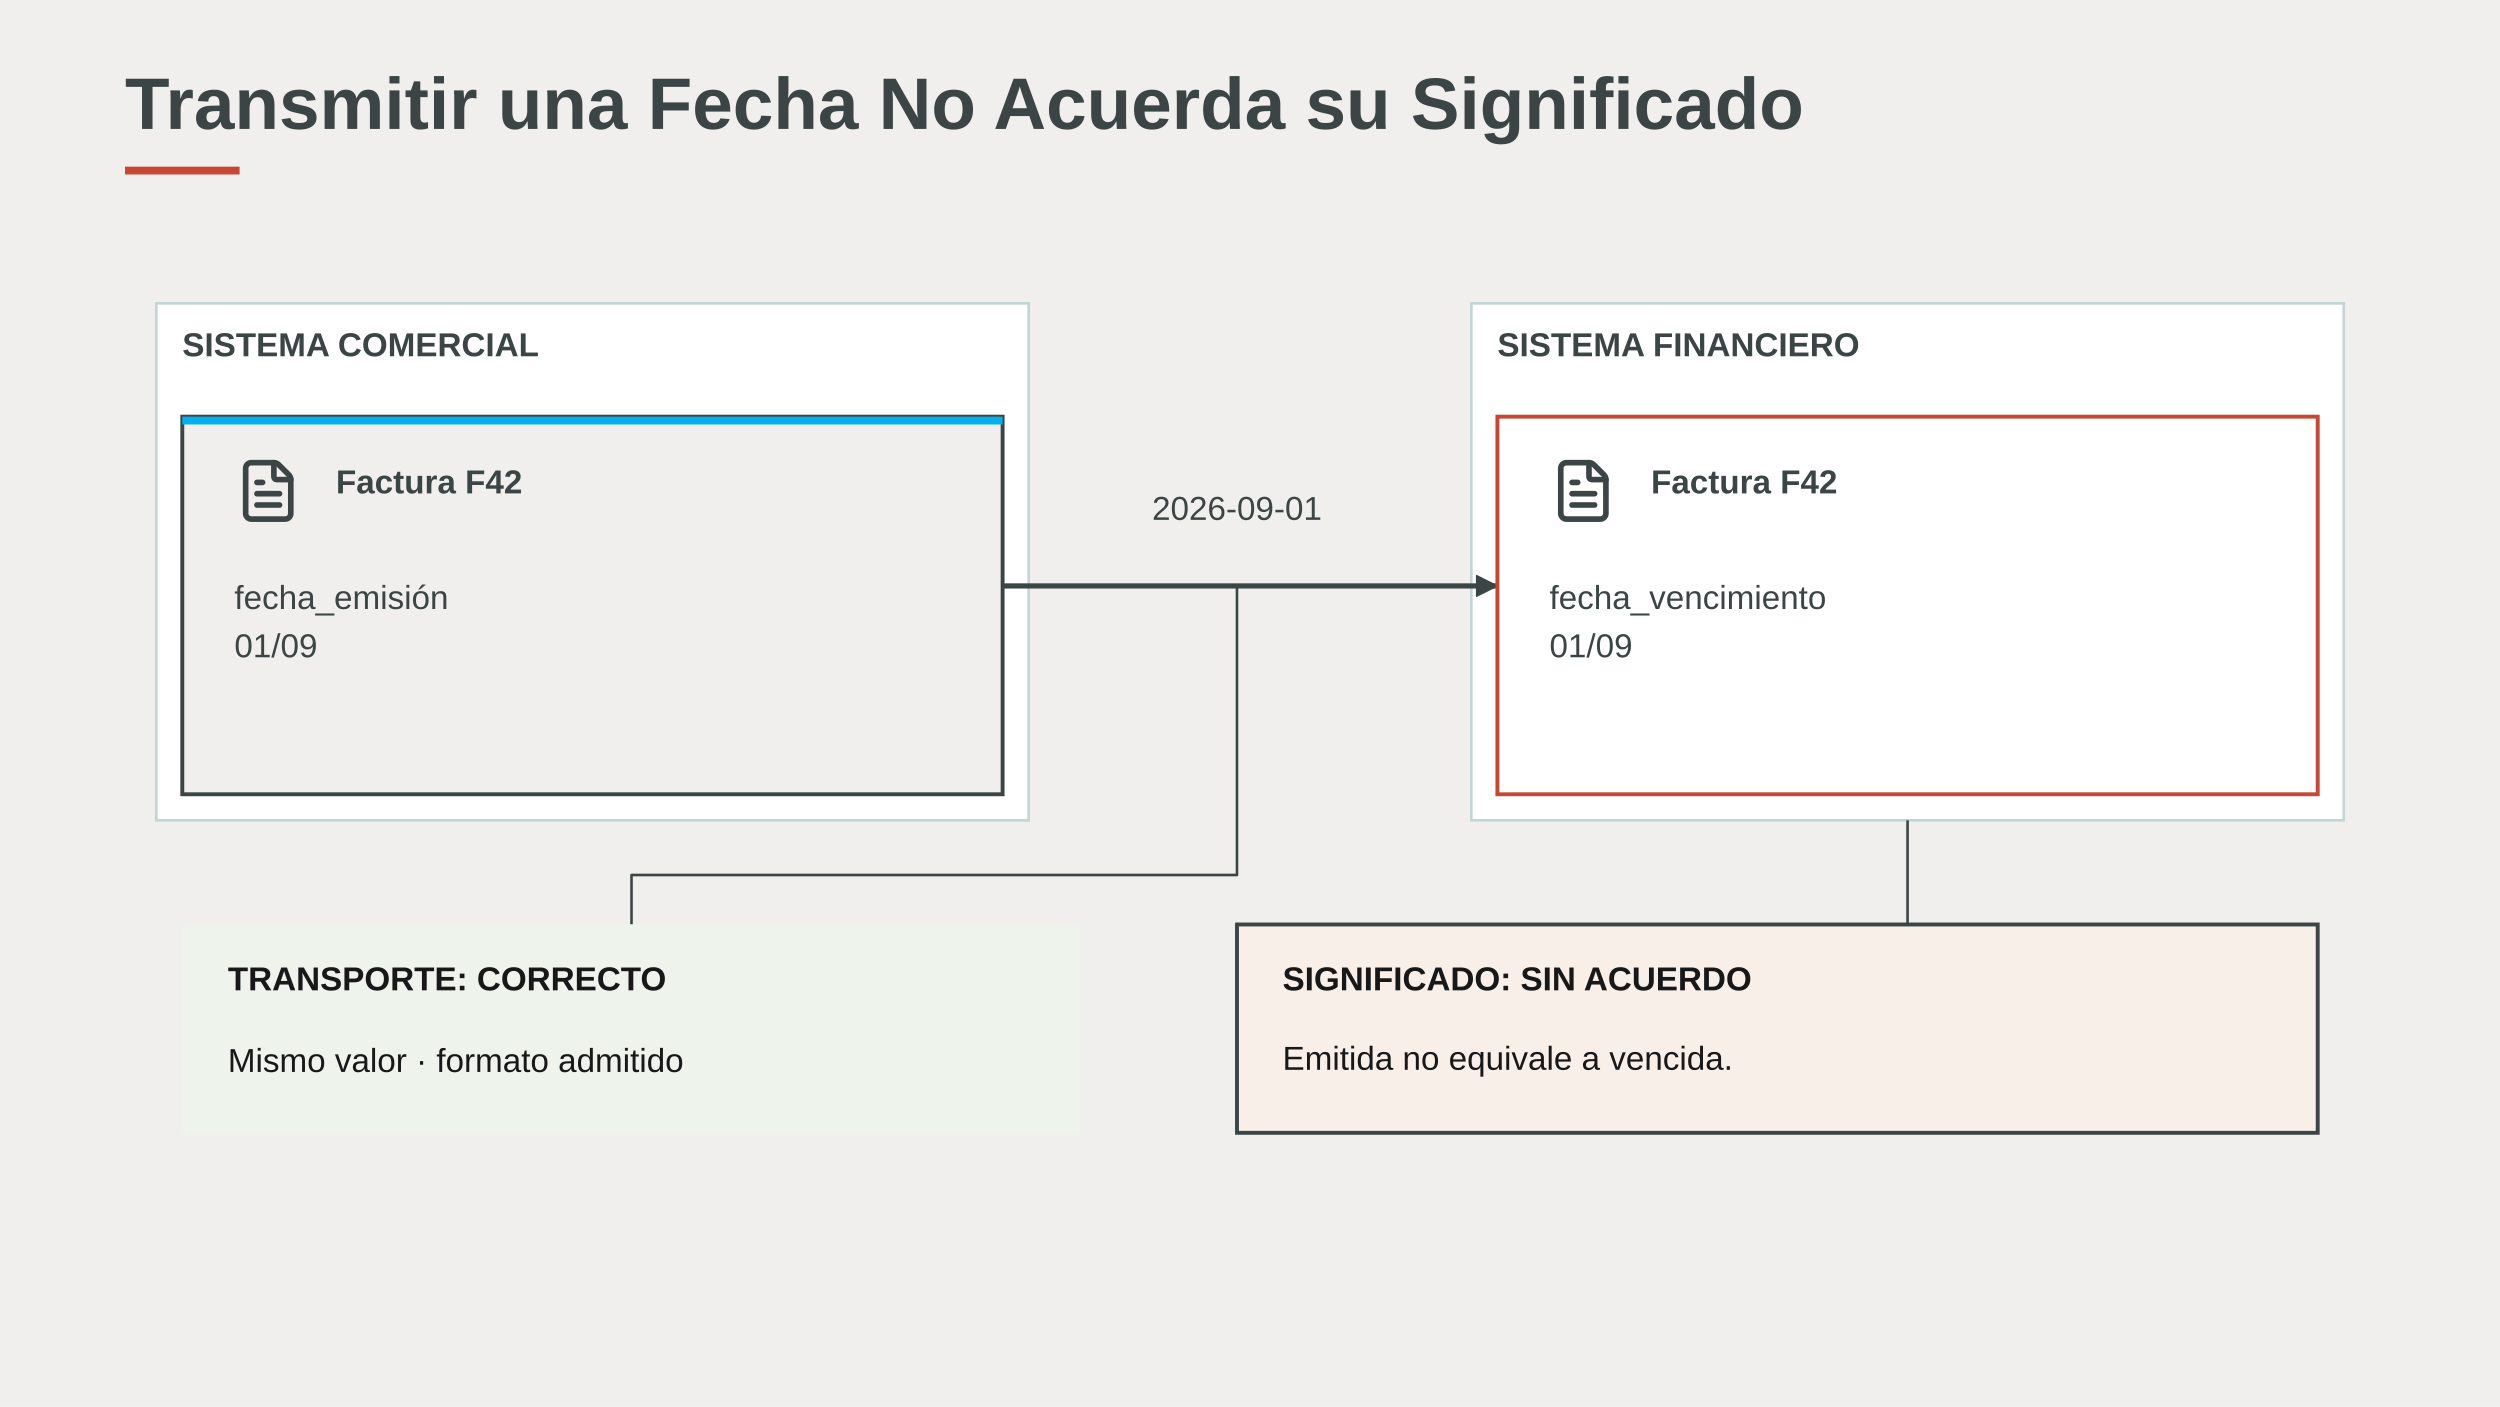
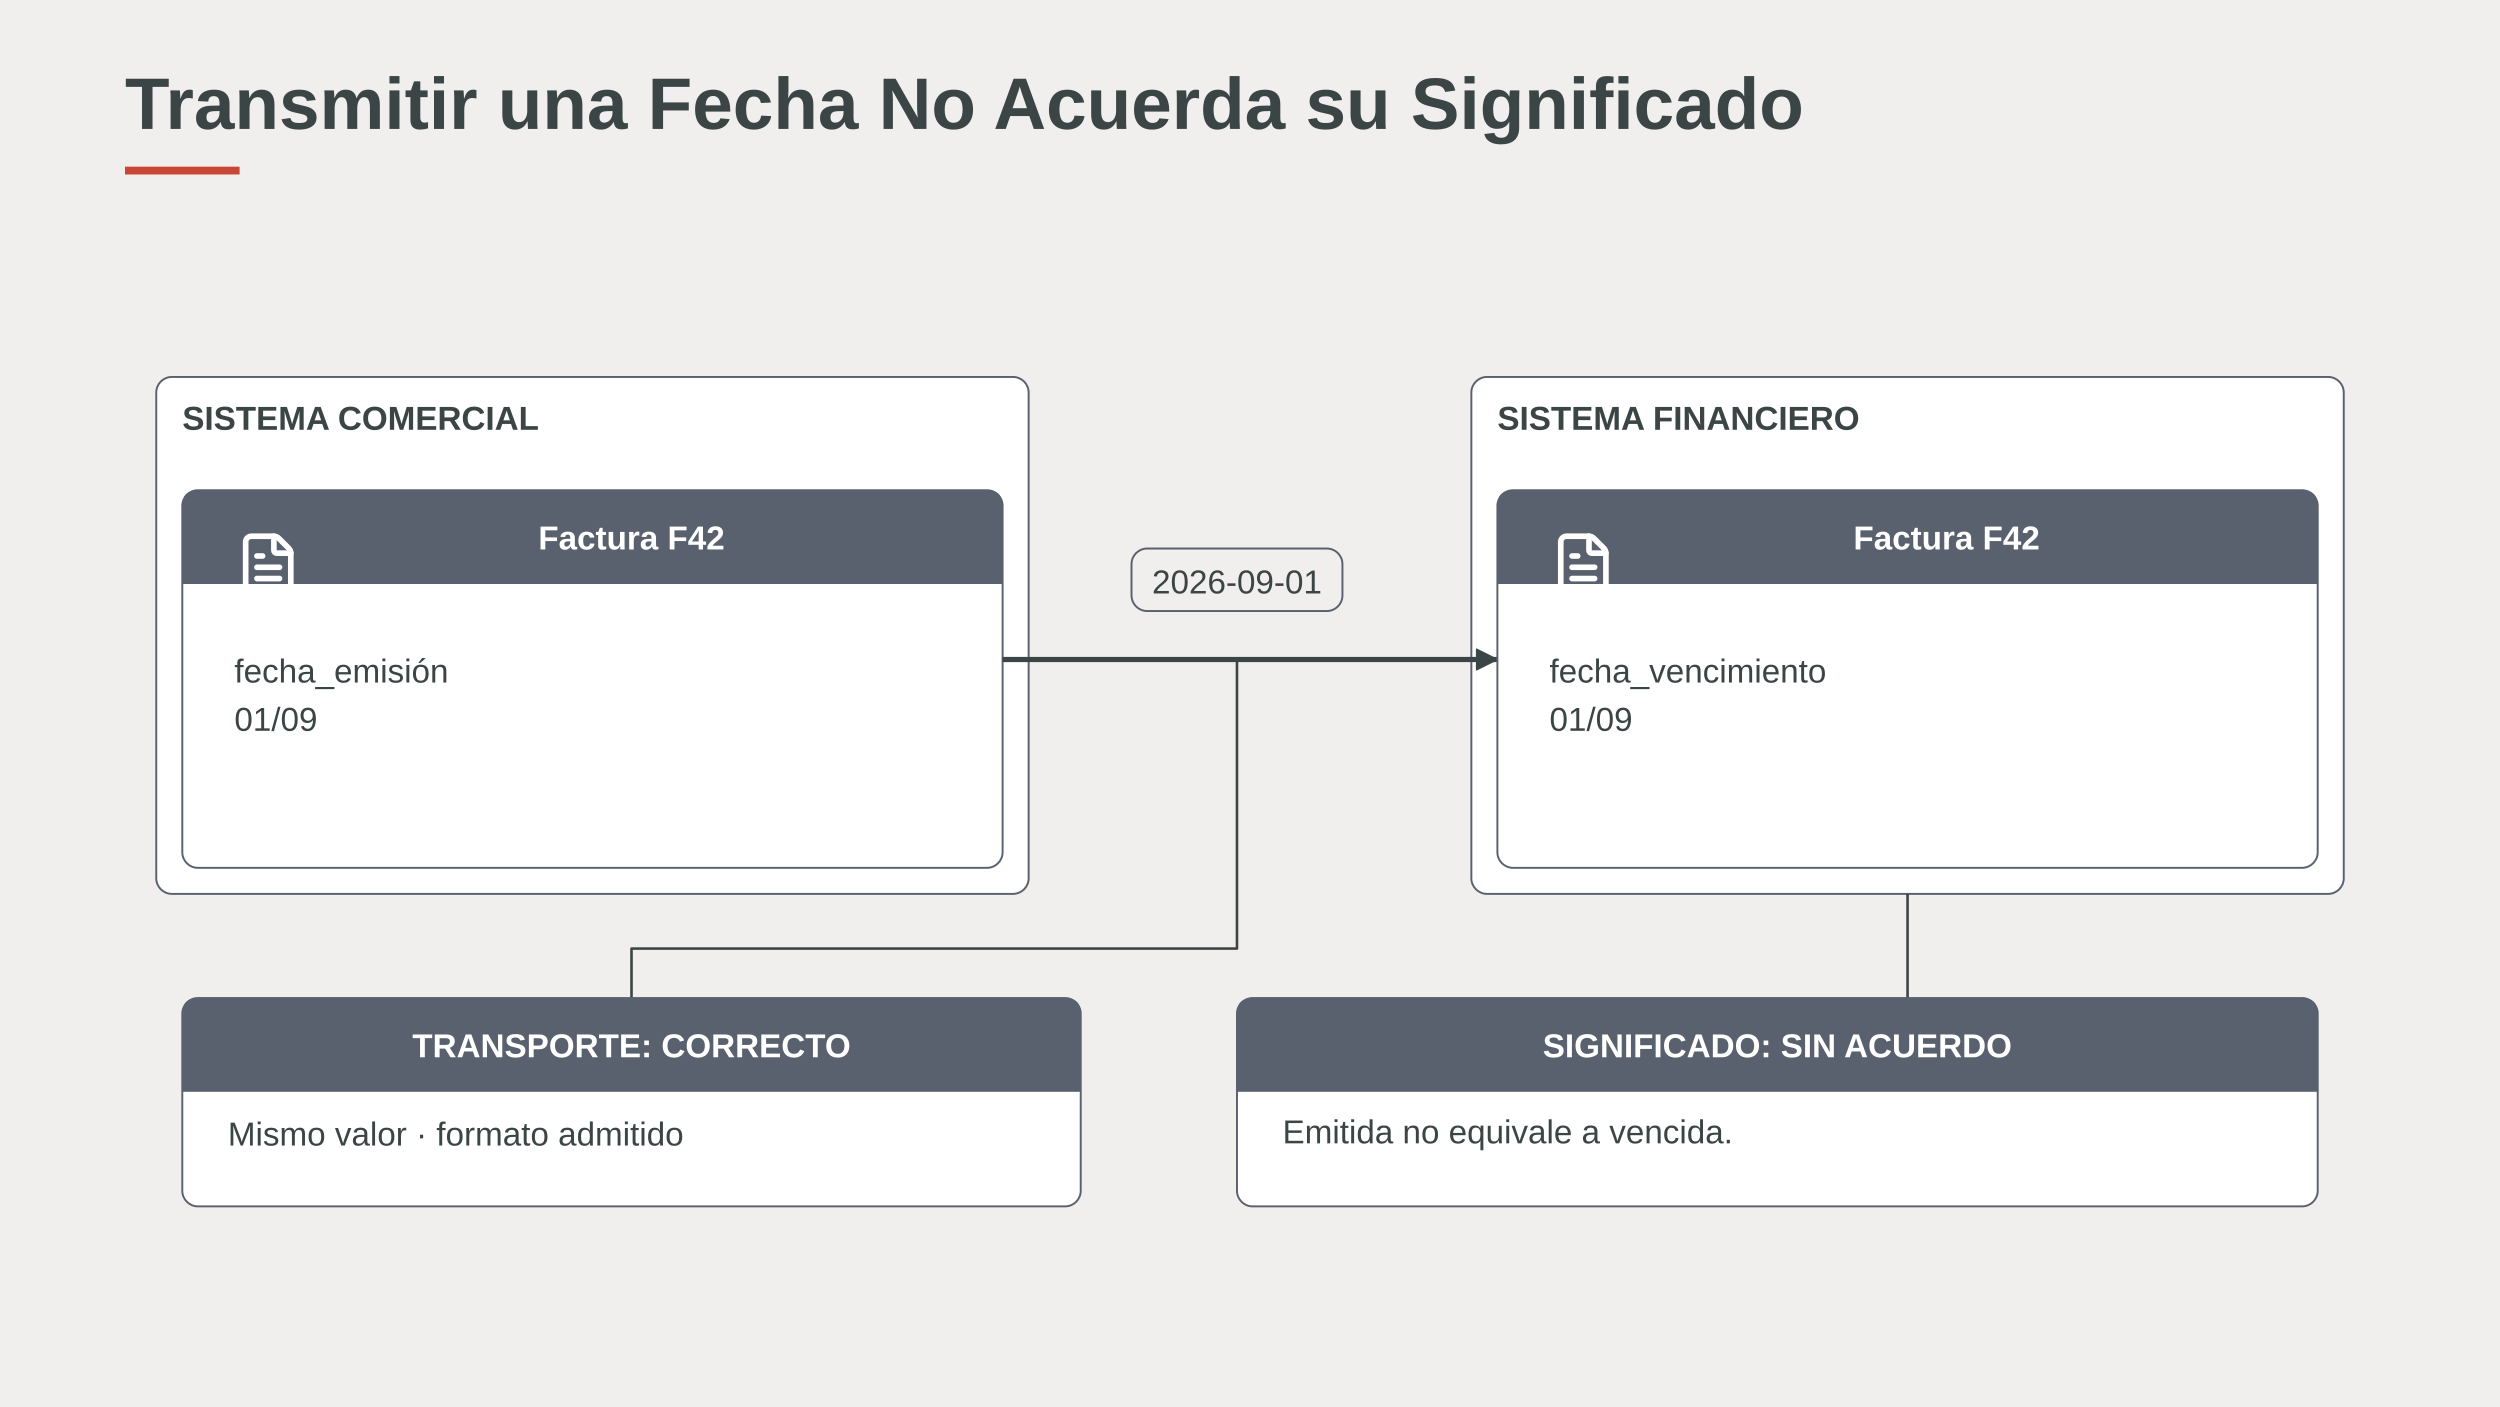
<svg xmlns="http://www.w3.org/2000/svg" viewBox="0 0 1920 1080" role="img" aria-labelledby="title description">
  <g font-family="Segoe UI, Arial, sans-serif">
    <rect x="0" y="0" width="1920" height="1080" rx="0" fill="#F1EFED" stroke="none" stroke-width="2" />
    <rect x="96" y="128" width="88" height="6" rx="0" fill="#C74634" stroke="none" stroke-width="2" />
    <text x="96" y="99" font-size="56" fill="#3C4545" font-weight="700" text-anchor="start">
      <tspan x="96" y="99">Transmitir una Fecha No Acuerda su Significado</tspan>
    </text>
-     <rect x="120" y="233" width="670" height="397" rx="0" fill="#FFFFFF" stroke="#C2D4D4" stroke-width="2" />
-     <rect x="1130" y="233" width="670" height="397" rx="0" fill="#FFFFFF" stroke="#C2D4D4" stroke-width="2" />
-     <text x="140" y="273.59" font-size="25.5" fill="#3C4545" font-weight="700" text-anchor="start">
-       <tspan x="140" y="273.59">SISTEMA COMERCIAL</tspan>
-     </text>
-     <rect x="140" y="320" width="630" height="290" rx="0" fill="#F1EFED" stroke="#3C4545" stroke-width="3" />
-     <rect x="140" y="320" width="630" height="6" rx="0" fill="#00B0F0" stroke="none" stroke-width="2" />
-     <g data-svgrepo-icon="document" transform="translate(180 351) scale(2.16667)" color="#3C4545" fill="none" stroke="currentColor" stroke-width="2" stroke-linecap="round" stroke-linejoin="round">
-       <path d="M6 22a2 2 0 0 1-2-2V4a2 2 0 0 1 2-2h8a2.4 2.4 0 0 1 1.704.706l3.588 3.588A2.4 2.4 0 0 1 20 8v12a2 2 0 0 1-2 2z" />
-       <path d="M14 2v5a1 1 0 0 0 1 1h5" />
-       <path d="M10 9H8" />
-       <path d="M16 13H8" />
-       <path d="M16 17H8" />
+     <g data-layout="module-artwork" data-reference="governance-architecture" transform="translate(0.000 56.500)" data-center="960 608">
+       <rect x="120" y="233" width="670" height="397" rx="12" fill="#FFFFFF" stroke="#59616E" stroke-width="1.5" />
+       <rect x="1130" y="233" width="670" height="397" rx="12" fill="#FFFFFF" stroke="#59616E" stroke-width="1.5" />
+       <text x="140" y="273.59" font-size="25.5" fill="#3C4545" font-weight="700" text-anchor="start">
+         <tspan x="140" y="273.59">SISTEMA COMERCIAL</tspan>
+       </text>
+       <rect x="140" y="320" width="630" height="290" rx="12" fill="#FFFFFF" stroke="#59616E" stroke-width="1.5" data-table-frame="true" />
+       <path d="M152.0 320.0 H758.0 Q770.0 320.0 770.0 332.0 V392.0 H140.0 V332.0 Q140.0 320.0 152.0 320.0 Z" fill="#59616E" stroke="none" data-table-header="true" />
+       <g data-svgrepo-icon="document" transform="translate(180 351) scale(2.16667)" color="#FFFFFF" fill="none" stroke="currentColor" stroke-width="2" stroke-linecap="round" stroke-linejoin="round">
+         <path d="M6 22a2 2 0 0 1-2-2V4a2 2 0 0 1 2-2h8a2.4 2.4 0 0 1 1.704.706l3.588 3.588A2.4 2.4 0 0 1 20 8v12a2 2 0 0 1-2 2z" />
+         <path d="M14 2v5a1 1 0 0 0 1 1h5" />
+         <path d="M10 9H8" />
+         <path d="M16 13H8" />
+         <path d="M16 17H8" />
+       </g>
+       <text x="485.0" y="365.5" font-size="25.5" fill="#FFFFFF" font-weight="700" text-anchor="middle">
+         <tspan x="485.0" y="365.5">Factura F42</tspan>
+       </text>
+       <text x="180" y="467.685" font-size="25.5" fill="#3C4545" font-weight="400" text-anchor="start">
+         <tspan x="180" y="467.685">fecha_emisión </tspan>
+         <tspan x="180" y="504.775">01/09</tspan>
+       </text>
+       <line x1="770" y1="450" x2="1150" y2="450" stroke="#3C4545" stroke-width="4" />
+       <path d="M1150 450 L1134 458 L1134 442 Z" fill="#3C4545" stroke="#3C4545" stroke-width="1" stroke-linejoin="round" />
+       <rect x="869.0" y="364.77" width="162.0" height="48" rx="12" fill="#F1EFED" stroke="#59616E" stroke-width="1.5" data-layout="reference-tag" />
+       <text x="950.0" y="399.27" font-size="25.5" fill="#3C4545" font-weight="400" text-anchor="middle">
+         <tspan x="950.0" y="399.27">2026-09-01</tspan>
+       </text>
+       <text x="1150" y="273.59" font-size="25.5" fill="#3C4545" font-weight="700" text-anchor="start">
+         <tspan x="1150" y="273.59">SISTEMA FINANCIERO</tspan>
+       </text>
+       <rect x="1150" y="320" width="630" height="290" rx="12" fill="#FFFFFF" stroke="#59616E" stroke-width="1.5" data-table-frame="true" />
+       <path d="M1162.0 320.0 H1768.0 Q1780.0 320.0 1780.0 332.0 V392.0 H1150.0 V332.0 Q1150.0 320.0 1162.0 320.0 Z" fill="#59616E" stroke="none" data-table-header="true" />
+       <g data-svgrepo-icon="document" transform="translate(1190 351) scale(2.16667)" color="#FFFFFF" fill="none" stroke="currentColor" stroke-width="2" stroke-linecap="round" stroke-linejoin="round">
+         <path d="M6 22a2 2 0 0 1-2-2V4a2 2 0 0 1 2-2h8a2.4 2.4 0 0 1 1.704.706l3.588 3.588A2.4 2.4 0 0 1 20 8v12a2 2 0 0 1-2 2z" />
+         <path d="M14 2v5a1 1 0 0 0 1 1h5" />
+         <path d="M10 9H8" />
+         <path d="M16 13H8" />
+         <path d="M16 17H8" />
+       </g>
+       <text x="1495.0" y="365.5" font-size="25.5" fill="#FFFFFF" font-weight="700" text-anchor="middle">
+         <tspan x="1495.0" y="365.5">Factura F42</tspan>
+       </text>
+       <text x="1190" y="467.685" font-size="25.5" fill="#3C4545" font-weight="400" text-anchor="start">
+         <tspan x="1190" y="467.685">fecha_vencimiento </tspan>
+         <tspan x="1190" y="504.775">01/09</tspan>
+       </text>
+       <path d="M950 450 V672 H485 V710" fill="none" stroke="#3C4545" stroke-width="2" stroke-linejoin="round" />
+       <path d="M1465 630 V710" fill="none" stroke="#3C4545" stroke-width="2" stroke-linejoin="round" />
+       <rect x="140" y="710" width="690" height="160" rx="12" fill="#FFFFFF" stroke="#59616E" stroke-width="1.5" data-table-frame="true" />
+       <path d="M152.0 710.0 H818.0 Q830.0 710.0 830.0 722.0 V782.0 H140.0 V722.0 Q140.0 710.0 152.0 710.0 Z" fill="#59616E" stroke="none" data-table-header="true" />
+       <text x="485.0" y="755.5" font-size="25.5" fill="#FFFFFF" font-weight="700" text-anchor="middle">
+         <tspan x="485.0" y="755.5">TRANSPORTE: CORRECTO</tspan>
+       </text>
+       <text x="175" y="823.27" font-size="25.5" fill="#3C4545" font-weight="400" text-anchor="start">
+         <tspan x="175" y="823.27">Mismo valor · formato admitido</tspan>
+       </text>
+       <rect x="950" y="710" width="830" height="160" rx="12" fill="#FFFFFF" stroke="#59616E" stroke-width="1.5" data-table-frame="true" />
+       <path d="M962.0 710.0 H1768.0 Q1780.0 710.0 1780.0 722.0 V782.0 H950.0 V722.0 Q950.0 710.0 962.0 710.0 Z" fill="#59616E" stroke="none" data-table-header="true" />
+       <text x="1365.0" y="755.5" font-size="25.5" fill="#FFFFFF" font-weight="700" text-anchor="middle">
+         <tspan x="1365.0" y="755.5">SIGNIFICADO: SIN ACUERDO</tspan>
+       </text>
+       <text x="985" y="821.59" font-size="25.5" fill="#3C4545" font-weight="400" text-anchor="start">
+         <tspan x="985" y="821.59">Emitida no equivale a vencida.</tspan>
+       </text>
    </g>
-     <text x="258" y="378.91" font-size="25.5" fill="#3C4545" font-weight="700" text-anchor="start">
-       <tspan x="258" y="378.91">Factura F42</tspan>
-     </text>
-     <text x="180" y="467.685" font-size="25.5" fill="#3C4545" font-weight="400" text-anchor="start">
-       <tspan x="180" y="467.685">fecha_emisión </tspan>
-       <tspan x="180" y="504.775">01/09</tspan>
-     </text>
-     <line x1="770" y1="450" x2="1150" y2="450" stroke="#3C4545" stroke-width="4" />
-     <path d="M1150 450 L1134 458 L1134 442 Z" fill="#3C4545" stroke="#3C4545" stroke-width="1" stroke-linejoin="round" />
-     <text x="950" y="399.27" font-size="25.5" fill="#3C4545" font-weight="400" text-anchor="middle">
-       <tspan x="950" y="399.27">2026-09-01</tspan>
-     </text>
-     <text x="1150" y="273.59" font-size="25.5" fill="#3C4545" font-weight="700" text-anchor="start">
-       <tspan x="1150" y="273.59">SISTEMA FINANCIERO</tspan>
-     </text>
-     <rect x="1150" y="320" width="630" height="290" rx="0" fill="#FFFFFF" stroke="#C74634" stroke-width="3" />
-     <g data-svgrepo-icon="document" transform="translate(1190 351) scale(2.16667)" color="#3C4545" fill="none" stroke="currentColor" stroke-width="2" stroke-linecap="round" stroke-linejoin="round">
-       <path d="M6 22a2 2 0 0 1-2-2V4a2 2 0 0 1 2-2h8a2.4 2.4 0 0 1 1.704.706l3.588 3.588A2.4 2.4 0 0 1 20 8v12a2 2 0 0 1-2 2z" />
-       <path d="M14 2v5a1 1 0 0 0 1 1h5" />
-       <path d="M10 9H8" />
-       <path d="M16 13H8" />
-       <path d="M16 17H8" />
-     </g>
-     <text x="1268" y="378.91" font-size="25.5" fill="#3C4545" font-weight="700" text-anchor="start">
-       <tspan x="1268" y="378.91">Factura F42</tspan>
-     </text>
-     <text x="1190" y="467.685" font-size="25.5" fill="#3C4545" font-weight="400" text-anchor="start">
-       <tspan x="1190" y="467.685">fecha_vencimiento </tspan>
-       <tspan x="1190" y="504.775">01/09</tspan>
-     </text>
-     <path d="M950 450 V672 H485 V710" fill="none" stroke="#3C4545" stroke-width="2" stroke-linejoin="round" />
-     <path d="M1465 630 V710" fill="none" stroke="#3C4545" stroke-width="2" stroke-linejoin="round" />
-     <rect x="140" y="710" width="690" height="160" rx="0" fill="#EEF3EC" stroke="none" stroke-width="2" />
-     <text x="175" y="760.59" font-size="25.5" fill="#181818" font-weight="700" text-anchor="start">
-       <tspan x="175" y="760.59">TRANSPORTE: CORRECTO</tspan>
-     </text>
-     <text x="175" y="823.27" font-size="25.5" fill="#181818" font-weight="400" text-anchor="start">
-       <tspan x="175" y="823.27">Mismo valor · formato admitido</tspan>
-     </text>
-     <rect x="950" y="710" width="830" height="160" rx="0" fill="#F7EFE8" stroke="#3C4545" stroke-width="3" />
-     <text x="985" y="760.59" font-size="25.5" fill="#181818" font-weight="700" text-anchor="start">
-       <tspan x="985" y="760.59">SIGNIFICADO: SIN ACUERDO</tspan>
-     </text>
-     <text x="985" y="821.59" font-size="25.5" fill="#181818" font-weight="400" text-anchor="start">
-       <tspan x="985" y="821.59">Emitida no equivale a vencida.</tspan>
-     </text>
  </g>
</svg>
